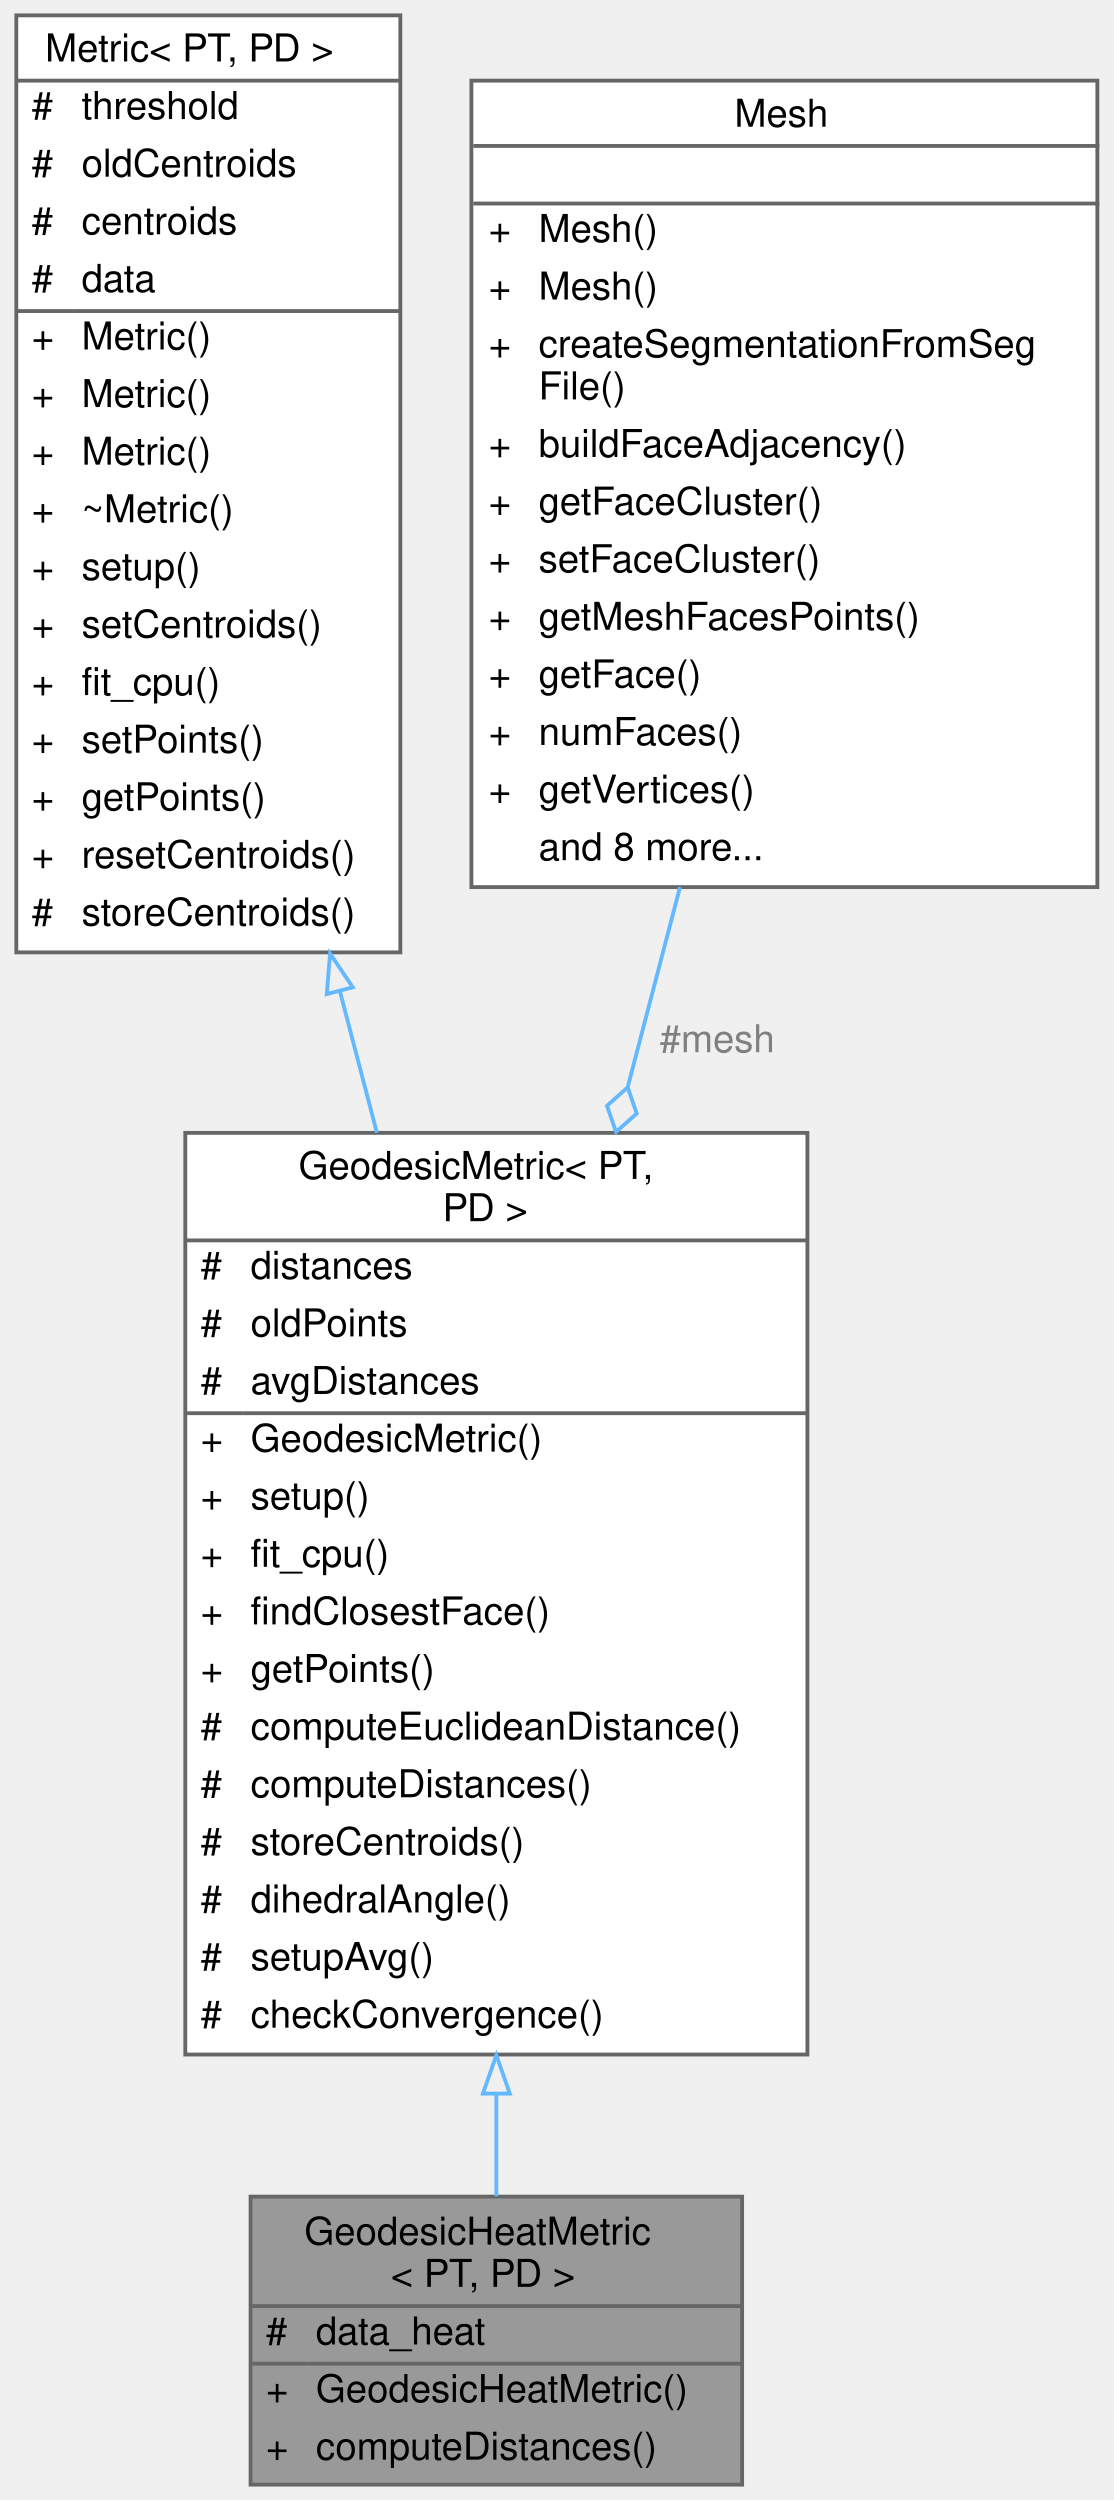
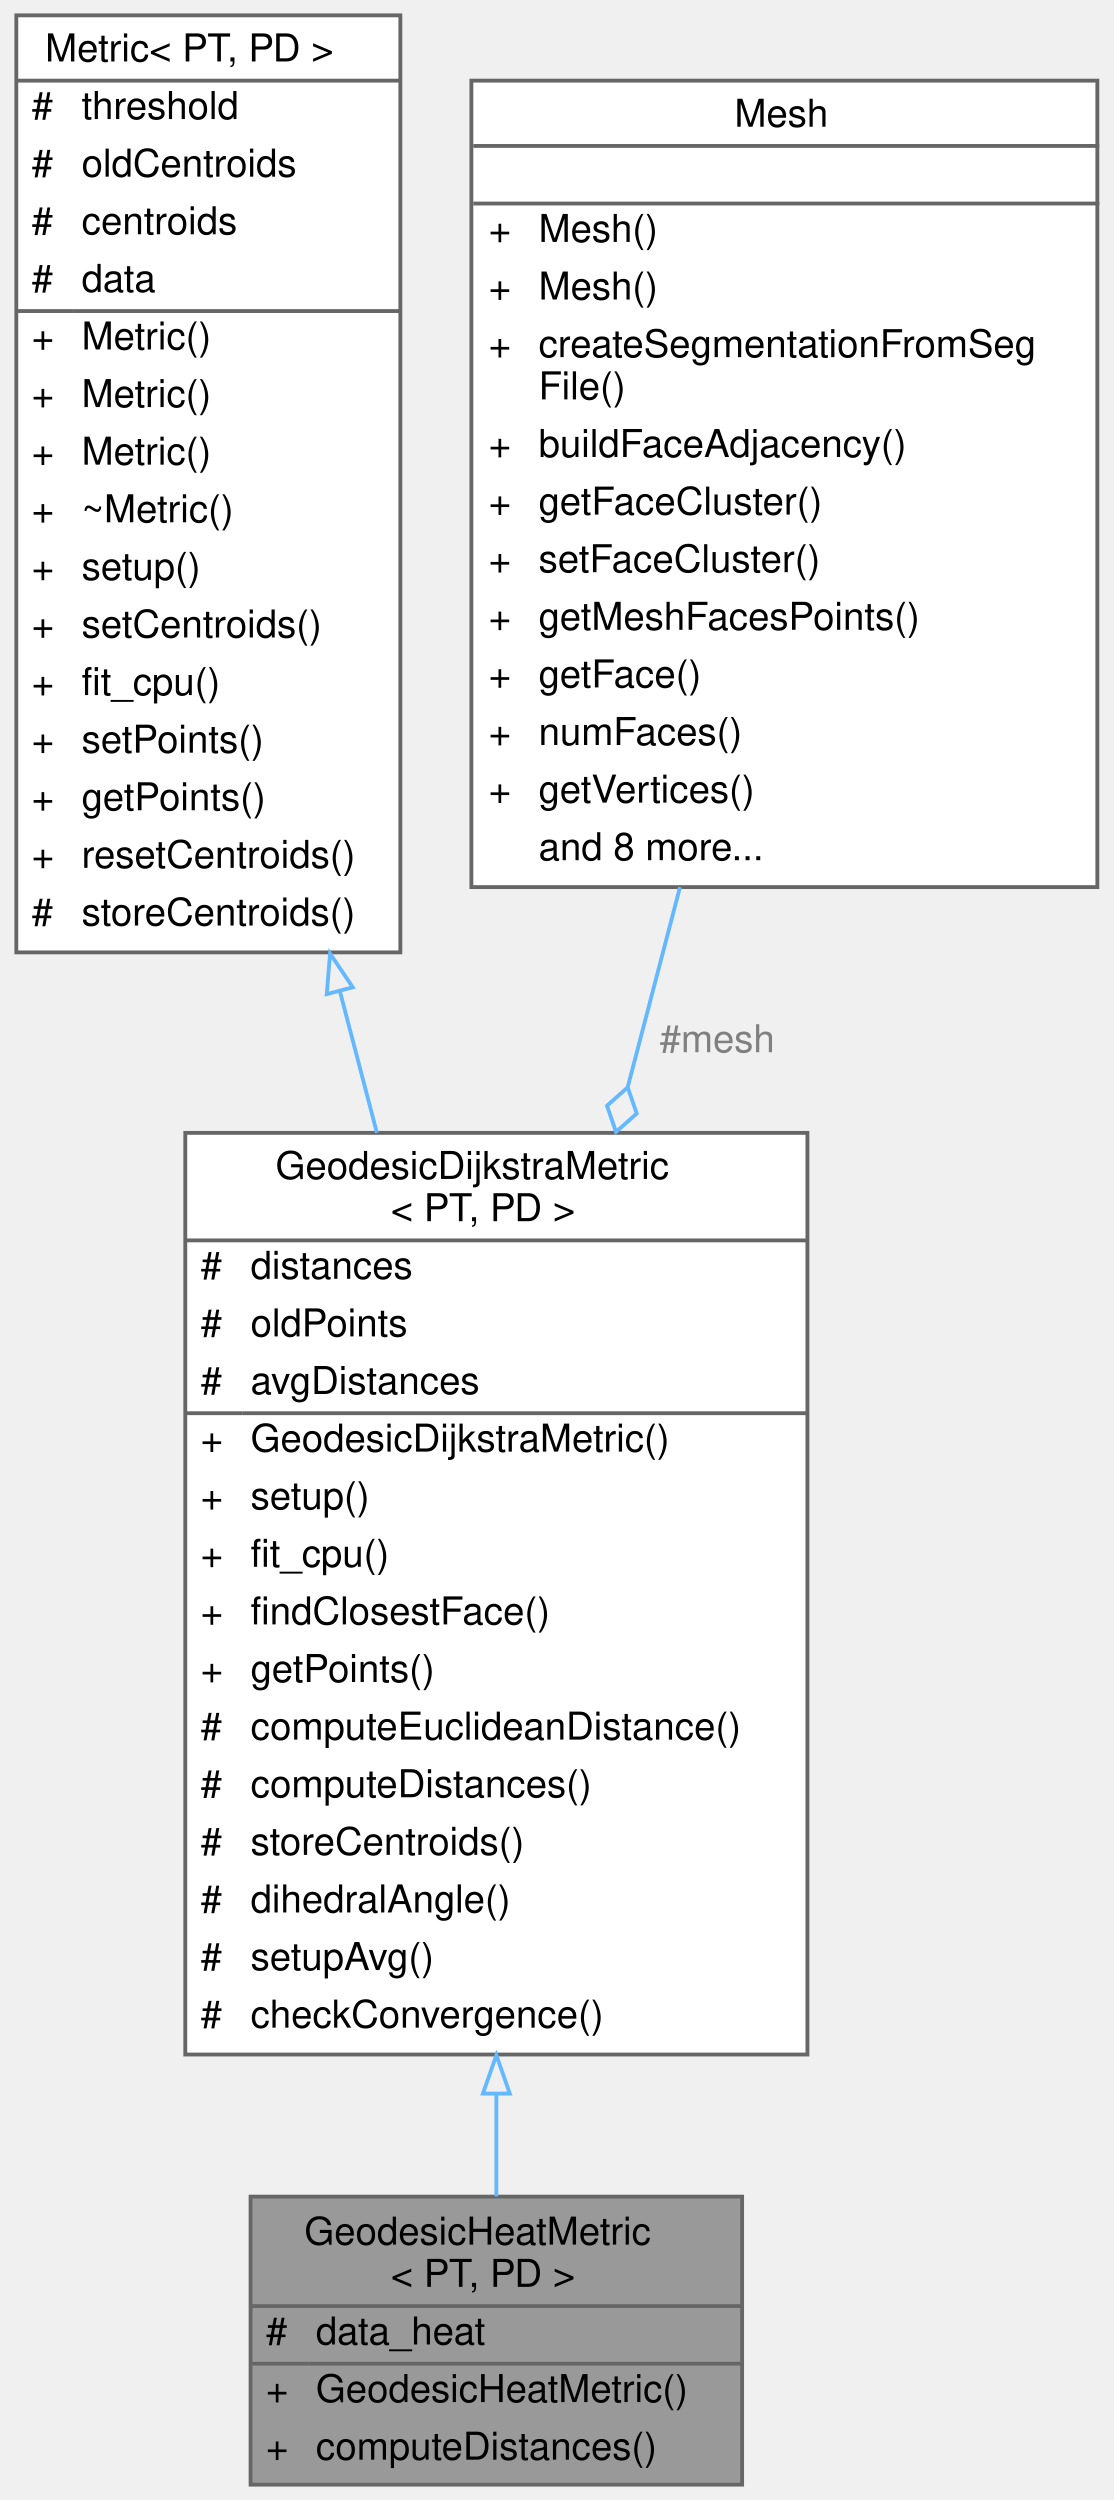
<svg xmlns="http://www.w3.org/2000/svg" xmlns:xlink="http://www.w3.org/1999/xlink" width="290pt" height="651pt" viewBox="0.00 0.00 289.50 651.00">
  <g id="graph0" class="graph" transform="scale(1 1) rotate(0) translate(4 647)">
    <g id="Node000001" class="node">
      <g id="a_Node000001">
        <a xlink:title="A class for computing geodesic distances using heat diffusion-based method.">
          <polygon fill="#999999" stroke="transparent" points="189,-75 61,-75 61,0 189,0 189,-75" />
          <text text-anchor="start" x="75" y="-62.5" font-family="Helvetica,sans-Serif" font-size="10.00">GeodesicHeatMetric</text>
          <text text-anchor="start" x="97.5" y="-51.5" font-family="Helvetica,sans-Serif" font-size="10.00">&lt; PT, PD &gt;</text>
          <text text-anchor="start" x="65" y="-36.5" font-family="Helvetica,sans-Serif" font-size="10.00">#</text>
          <text text-anchor="start" x="78" y="-36.5" font-family="Helvetica,sans-Serif" font-size="10.00">data_heat</text>
          <text text-anchor="start" x="65" y="-21.5" font-family="Helvetica,sans-Serif" font-size="10.00">+</text>
          <text text-anchor="start" x="78" y="-21.5" font-family="Helvetica,sans-Serif" font-size="10.00">GeodesicHeatMetric()</text>
          <text text-anchor="start" x="65" y="-6.5" font-family="Helvetica,sans-Serif" font-size="10.00">+</text>
          <text text-anchor="start" x="78" y="-6.5" font-family="Helvetica,sans-Serif" font-size="10.00">computeDistances()</text>
          <polygon fill="#666666" stroke="#666666" points="61,-46.5 61,-46.5 189,-46.5 189,-46.5 61,-46.5" />
          <polygon fill="#666666" stroke="#666666" points="61,-31.5 61,-31.5 76,-31.5 76,-31.5 61,-31.5" />
          <polygon fill="#666666" stroke="#666666" points="76,-31.5 76,-31.5 189,-31.5 189,-31.5 76,-31.5" />
          <polygon fill="none" stroke="#666666" points="61,0 61,-75 189,-75 189,0 61,0" />
        </a>
      </g>
    </g>
    <g id="Node000002" class="node">
      <g id="a_Node000002">
-         <a xlink:href="classGeodesicMetric.html" target="_top" xlink:title="A class for computing geodesic distances on a mesh with Dijkstra's algorithm.">
+         <a xlink:href="classGeodesicDijkstraMetric.html" target="_top" xlink:title="A class for computing geodesic distances on a mesh with Dijkstra's algorithm.">
          <polygon fill="white" stroke="transparent" points="206,-352 44,-352 44,-112 206,-112 206,-352" />
-           <text text-anchor="start" x="73.5" y="-340" font-family="Helvetica,sans-Serif" font-size="10.00">GeodesicMetric&lt; PT,</text>
-           <text text-anchor="start" x="111" y="-329" font-family="Helvetica,sans-Serif" font-size="10.00"> PD &gt;</text>
+           <text text-anchor="start" x="67.5" y="-340" font-family="Helvetica,sans-Serif" font-size="10.00">GeodesicDijkstraMetric</text>
+           <text text-anchor="start" x="97.5" y="-329" font-family="Helvetica,sans-Serif" font-size="10.00">&lt; PT, PD &gt;</text>
          <text text-anchor="start" x="48" y="-314" font-family="Helvetica,sans-Serif" font-size="10.00">#</text>
          <text text-anchor="start" x="61" y="-314" font-family="Helvetica,sans-Serif" font-size="10.00">distances</text>
          <text text-anchor="start" x="48" y="-299" font-family="Helvetica,sans-Serif" font-size="10.00">#</text>
          <text text-anchor="start" x="61" y="-299" font-family="Helvetica,sans-Serif" font-size="10.00">oldPoints</text>
          <text text-anchor="start" x="48" y="-284" font-family="Helvetica,sans-Serif" font-size="10.00">#</text>
          <text text-anchor="start" x="61" y="-284" font-family="Helvetica,sans-Serif" font-size="10.00">avgDistances</text>
          <text text-anchor="start" x="48" y="-269" font-family="Helvetica,sans-Serif" font-size="10.00">+</text>
-           <text text-anchor="start" x="61" y="-269" font-family="Helvetica,sans-Serif" font-size="10.00">GeodesicMetric()</text>
+           <text text-anchor="start" x="61" y="-269" font-family="Helvetica,sans-Serif" font-size="10.00">GeodesicDijkstraMetric()</text>
          <text text-anchor="start" x="48" y="-254" font-family="Helvetica,sans-Serif" font-size="10.00">+</text>
          <text text-anchor="start" x="61" y="-254" font-family="Helvetica,sans-Serif" font-size="10.00">setup()</text>
          <text text-anchor="start" x="48" y="-239" font-family="Helvetica,sans-Serif" font-size="10.00">+</text>
          <text text-anchor="start" x="61" y="-239" font-family="Helvetica,sans-Serif" font-size="10.00">fit_cpu()</text>
          <text text-anchor="start" x="48" y="-224" font-family="Helvetica,sans-Serif" font-size="10.00">+</text>
          <text text-anchor="start" x="61" y="-224" font-family="Helvetica,sans-Serif" font-size="10.00">findClosestFace()</text>
          <text text-anchor="start" x="48" y="-209" font-family="Helvetica,sans-Serif" font-size="10.00">+</text>
          <text text-anchor="start" x="61" y="-209" font-family="Helvetica,sans-Serif" font-size="10.00">getPoints()</text>
          <text text-anchor="start" x="48" y="-194" font-family="Helvetica,sans-Serif" font-size="10.00">#</text>
          <text text-anchor="start" x="61" y="-194" font-family="Helvetica,sans-Serif" font-size="10.00">computeEuclideanDistance()</text>
          <text text-anchor="start" x="48" y="-179" font-family="Helvetica,sans-Serif" font-size="10.00">#</text>
          <text text-anchor="start" x="61" y="-179" font-family="Helvetica,sans-Serif" font-size="10.00">computeDistances()</text>
          <text text-anchor="start" x="48" y="-164" font-family="Helvetica,sans-Serif" font-size="10.00">#</text>
          <text text-anchor="start" x="61" y="-164" font-family="Helvetica,sans-Serif" font-size="10.00">storeCentroids()</text>
          <text text-anchor="start" x="48" y="-149" font-family="Helvetica,sans-Serif" font-size="10.00">#</text>
          <text text-anchor="start" x="61" y="-149" font-family="Helvetica,sans-Serif" font-size="10.00">dihedralAngle()</text>
          <text text-anchor="start" x="48" y="-134" font-family="Helvetica,sans-Serif" font-size="10.00">#</text>
          <text text-anchor="start" x="61" y="-134" font-family="Helvetica,sans-Serif" font-size="10.00">setupAvg()</text>
          <text text-anchor="start" x="48" y="-119" font-family="Helvetica,sans-Serif" font-size="10.00">#</text>
          <text text-anchor="start" x="61" y="-119" font-family="Helvetica,sans-Serif" font-size="10.00">checkConvergence()</text>
          <polygon fill="#666666" stroke="#666666" points="44,-324 44,-324 206,-324 206,-324 44,-324" />
          <polygon fill="#666666" stroke="#666666" points="44,-279 44,-279 59,-279 59,-279 44,-279" />
          <polygon fill="#666666" stroke="#666666" points="59,-279 59,-279 206,-279 206,-279 59,-279" />
          <polygon fill="none" stroke="#666666" points="44,-112 44,-352 206,-352 206,-112 44,-112" />
        </a>
      </g>
    </g>
    <g id="edge1_Node000001_Node000002" class="edge">
      <g id="a_edge1_Node000001_Node000002">
        <a xlink:title=" ">
          <path fill="none" stroke="#63b8ff" d="M125,-101.73C125,-92.2 125,-83.16 125,-75.06" />
          <polygon fill="none" stroke="#63b8ff" points="121.5,-101.83 125,-111.83 128.5,-101.83 121.5,-101.83" />
        </a>
      </g>
    </g>
    <g id="Node000003" class="node">
      <g id="a_Node000003">
        <a xlink:href="classMetric.html" target="_top" xlink:title="Abstract class representing a generic metric for calculating distances.">
          <polygon fill="white" stroke="transparent" points="100,-643 0,-643 0,-399 100,-399 100,-643" />
          <text text-anchor="start" x="7.5" y="-631" font-family="Helvetica,sans-Serif" font-size="10.00">Metric&lt; PT, PD &gt;</text>
          <text text-anchor="start" x="4" y="-616" font-family="Helvetica,sans-Serif" font-size="10.00">#</text>
          <text text-anchor="start" x="17" y="-616" font-family="Helvetica,sans-Serif" font-size="10.00">threshold</text>
          <text text-anchor="start" x="4" y="-601" font-family="Helvetica,sans-Serif" font-size="10.00">#</text>
          <text text-anchor="start" x="17" y="-601" font-family="Helvetica,sans-Serif" font-size="10.00">oldCentroids</text>
          <text text-anchor="start" x="4" y="-586" font-family="Helvetica,sans-Serif" font-size="10.00">#</text>
          <text text-anchor="start" x="17" y="-586" font-family="Helvetica,sans-Serif" font-size="10.00">centroids</text>
          <text text-anchor="start" x="4" y="-571" font-family="Helvetica,sans-Serif" font-size="10.00">#</text>
          <text text-anchor="start" x="17" y="-571" font-family="Helvetica,sans-Serif" font-size="10.00">data</text>
          <text text-anchor="start" x="4" y="-556" font-family="Helvetica,sans-Serif" font-size="10.00">+</text>
          <text text-anchor="start" x="17" y="-556" font-family="Helvetica,sans-Serif" font-size="10.00">Metric()</text>
          <text text-anchor="start" x="4" y="-541" font-family="Helvetica,sans-Serif" font-size="10.00">+</text>
          <text text-anchor="start" x="17" y="-541" font-family="Helvetica,sans-Serif" font-size="10.00">Metric()</text>
          <text text-anchor="start" x="4" y="-526" font-family="Helvetica,sans-Serif" font-size="10.00">+</text>
          <text text-anchor="start" x="17" y="-526" font-family="Helvetica,sans-Serif" font-size="10.00">Metric()</text>
          <text text-anchor="start" x="4" y="-511" font-family="Helvetica,sans-Serif" font-size="10.00">+</text>
          <text text-anchor="start" x="17" y="-511" font-family="Helvetica,sans-Serif" font-size="10.00">~Metric()</text>
          <text text-anchor="start" x="4" y="-496" font-family="Helvetica,sans-Serif" font-size="10.00">+</text>
          <text text-anchor="start" x="17" y="-496" font-family="Helvetica,sans-Serif" font-size="10.00">setup()</text>
          <text text-anchor="start" x="4" y="-481" font-family="Helvetica,sans-Serif" font-size="10.00">+</text>
          <text text-anchor="start" x="17" y="-481" font-family="Helvetica,sans-Serif" font-size="10.00">setCentroids()</text>
          <text text-anchor="start" x="4" y="-466" font-family="Helvetica,sans-Serif" font-size="10.00">+</text>
          <text text-anchor="start" x="17" y="-466" font-family="Helvetica,sans-Serif" font-size="10.00">fit_cpu()</text>
          <text text-anchor="start" x="4" y="-451" font-family="Helvetica,sans-Serif" font-size="10.00">+</text>
          <text text-anchor="start" x="17" y="-451" font-family="Helvetica,sans-Serif" font-size="10.00">setPoints()</text>
          <text text-anchor="start" x="4" y="-436" font-family="Helvetica,sans-Serif" font-size="10.00">+</text>
          <text text-anchor="start" x="17" y="-436" font-family="Helvetica,sans-Serif" font-size="10.00">getPoints()</text>
          <text text-anchor="start" x="4" y="-421" font-family="Helvetica,sans-Serif" font-size="10.00">+</text>
          <text text-anchor="start" x="17" y="-421" font-family="Helvetica,sans-Serif" font-size="10.00">resetCentroids()</text>
          <text text-anchor="start" x="4" y="-406" font-family="Helvetica,sans-Serif" font-size="10.00">#</text>
          <text text-anchor="start" x="17" y="-406" font-family="Helvetica,sans-Serif" font-size="10.00">storeCentroids()</text>
          <polygon fill="#666666" stroke="#666666" points="0,-626 0,-626 100,-626 100,-626 0,-626" />
          <polygon fill="#666666" stroke="#666666" points="0,-566 0,-566 15,-566 15,-566 0,-566" />
          <polygon fill="#666666" stroke="#666666" points="15,-566 15,-566 100,-566 100,-566 15,-566" />
          <polygon fill="none" stroke="#666666" points="0,-399 0,-643 100,-643 100,-399 0,-399" />
        </a>
      </g>
    </g>
    <g id="edge2_Node000002_Node000003" class="edge">
      <g id="a_edge2_Node000002_Node000003">
        <a xlink:title=" ">
          <path fill="none" stroke="#63b8ff" d="M84.26,-388.88C87.47,-376.6 90.72,-364.2 93.89,-352.03" />
          <polygon fill="none" stroke="#63b8ff" points="80.84,-388.14 81.7,-398.7 87.61,-389.91 80.84,-388.14" />
        </a>
      </g>
    </g>
    <g id="Node000004" class="node">
      <g id="a_Node000004">
        <a xlink:href="classMesh.html" target="_top" xlink:title="Represents a 3D mesh composed of vertices, faces, and adjacency relationships.">
          <polygon fill="white" stroke="transparent" points="281.5,-626 118.5,-626 118.5,-416 281.5,-416 281.5,-626" />
          <text text-anchor="start" x="187" y="-614" font-family="Helvetica,sans-Serif" font-size="10.00">Mesh</text>
          <text text-anchor="start" x="198.5" y="-599" font-family="Helvetica,sans-Serif" font-size="10.00"> </text>
          <text text-anchor="start" x="123" y="-584" font-family="Helvetica,sans-Serif" font-size="10.00">+</text>
          <text text-anchor="start" x="136" y="-584" font-family="Helvetica,sans-Serif" font-size="10.00">Mesh()</text>
          <text text-anchor="start" x="123" y="-569" font-family="Helvetica,sans-Serif" font-size="10.00">+</text>
          <text text-anchor="start" x="136" y="-569" font-family="Helvetica,sans-Serif" font-size="10.00">Mesh()</text>
          <text text-anchor="start" x="123" y="-554" font-family="Helvetica,sans-Serif" font-size="10.00">+</text>
          <text text-anchor="start" x="136" y="-554" font-family="Helvetica,sans-Serif" font-size="10.00">createSegmentationFromSeg</text>
          <text text-anchor="start" x="136" y="-543" font-family="Helvetica,sans-Serif" font-size="10.00">File()</text>
          <text text-anchor="start" x="123" y="-528" font-family="Helvetica,sans-Serif" font-size="10.00">+</text>
          <text text-anchor="start" x="136" y="-528" font-family="Helvetica,sans-Serif" font-size="10.00">buildFaceAdjacency()</text>
          <text text-anchor="start" x="123" y="-513" font-family="Helvetica,sans-Serif" font-size="10.00">+</text>
          <text text-anchor="start" x="136" y="-513" font-family="Helvetica,sans-Serif" font-size="10.00">getFaceCluster()</text>
          <text text-anchor="start" x="123" y="-498" font-family="Helvetica,sans-Serif" font-size="10.00">+</text>
          <text text-anchor="start" x="136" y="-498" font-family="Helvetica,sans-Serif" font-size="10.00">setFaceCluster()</text>
          <text text-anchor="start" x="123" y="-483" font-family="Helvetica,sans-Serif" font-size="10.00">+</text>
          <text text-anchor="start" x="136" y="-483" font-family="Helvetica,sans-Serif" font-size="10.00">getMeshFacesPoints()</text>
          <text text-anchor="start" x="123" y="-468" font-family="Helvetica,sans-Serif" font-size="10.00">+</text>
          <text text-anchor="start" x="136" y="-468" font-family="Helvetica,sans-Serif" font-size="10.00">getFace()</text>
          <text text-anchor="start" x="123" y="-453" font-family="Helvetica,sans-Serif" font-size="10.00">+</text>
          <text text-anchor="start" x="136" y="-453" font-family="Helvetica,sans-Serif" font-size="10.00">numFaces()</text>
          <text text-anchor="start" x="123" y="-438" font-family="Helvetica,sans-Serif" font-size="10.00">+</text>
          <text text-anchor="start" x="136" y="-438" font-family="Helvetica,sans-Serif" font-size="10.00">getVertices()</text>
          <text text-anchor="start" x="136" y="-423" font-family="Helvetica,sans-Serif" font-size="10.00">and 8 more...</text>
          <polygon fill="#666666" stroke="#666666" points="119,-609 119,-609 282,-609 282,-609 119,-609" />
          <polygon fill="#666666" stroke="#666666" points="119,-594 119,-594 282,-594 282,-594 119,-594" />
          <polygon fill="none" stroke="#666666" points="118.5,-416 118.5,-626 281.5,-626 281.5,-416 118.5,-416" />
        </a>
      </g>
    </g>
    <g id="edge3_Node000002_Node000004" class="edge">
      <g id="a_edge3_Node000002_Node000004">
        <a xlink:title=" ">
          <path fill="none" stroke="#63b8ff" d="M172.82,-415.98C168.4,-399.09 163.78,-381.4 159.22,-363.96" />
          <polygon fill="none" stroke="#63b8ff" points="159.2,-363.86 153.81,-359.06 156.16,-352.25 161.55,-357.04 159.2,-363.86" />
        </a>
      </g>
      <text text-anchor="middle" x="182.5" y="-373" font-family="Helvetica,sans-Serif" font-size="10.00" fill="grey"> #mesh</text>
    </g>
  </g>
</svg>
